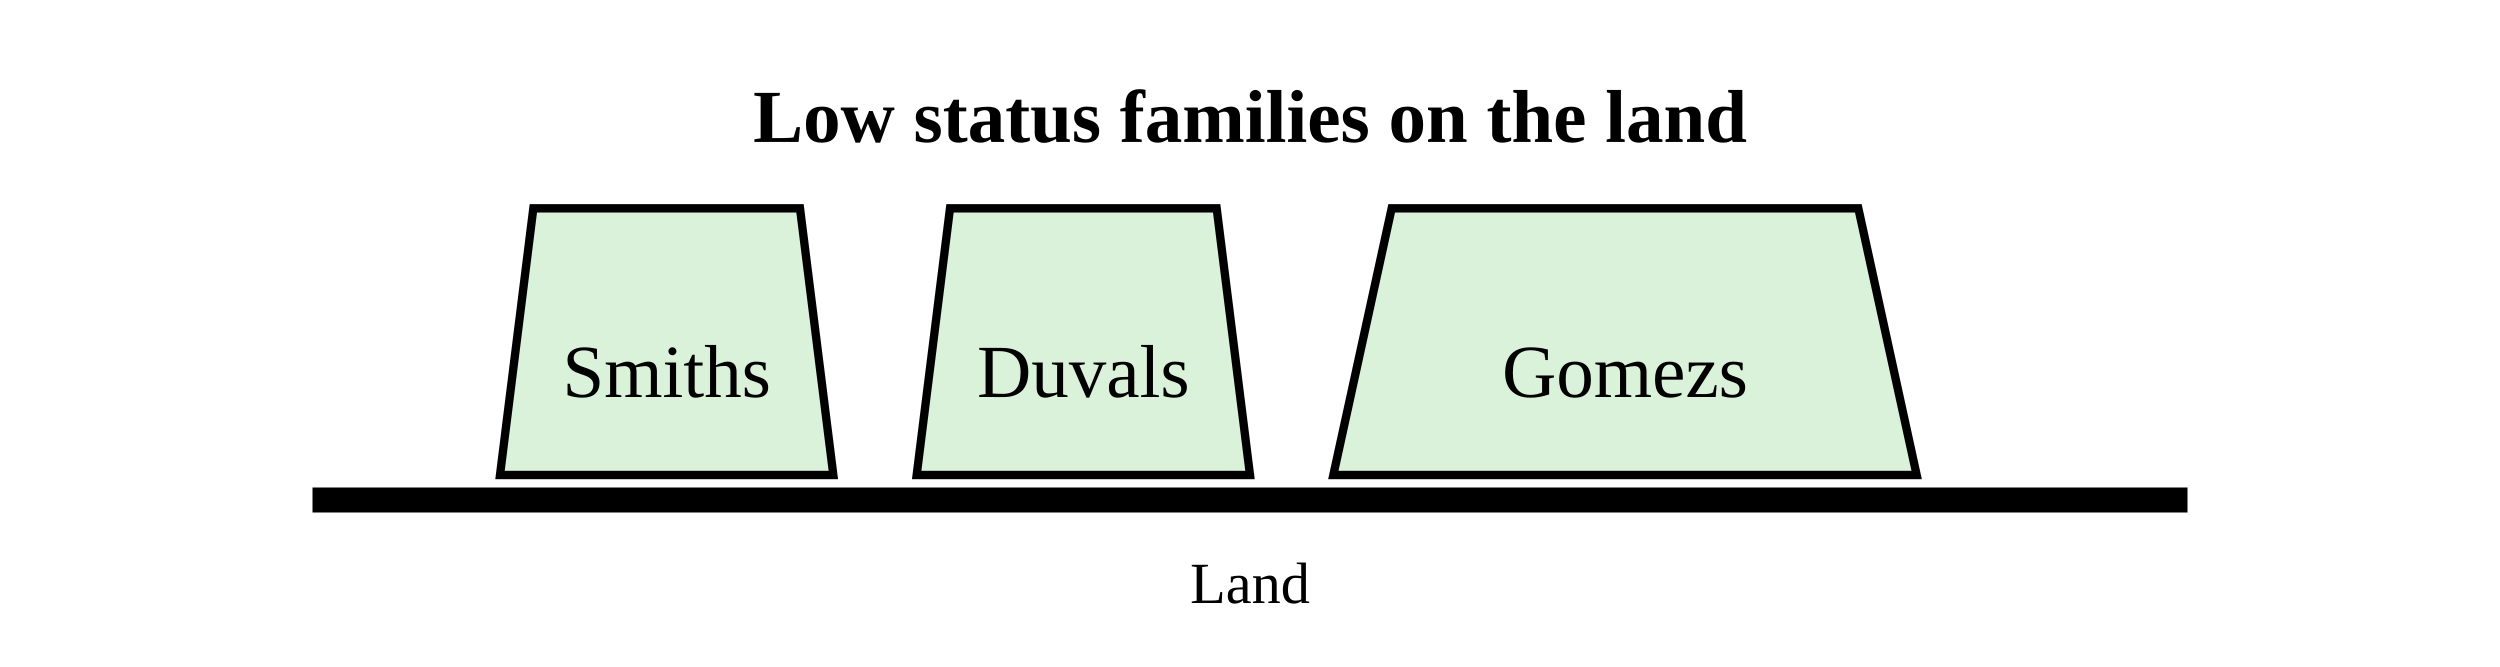
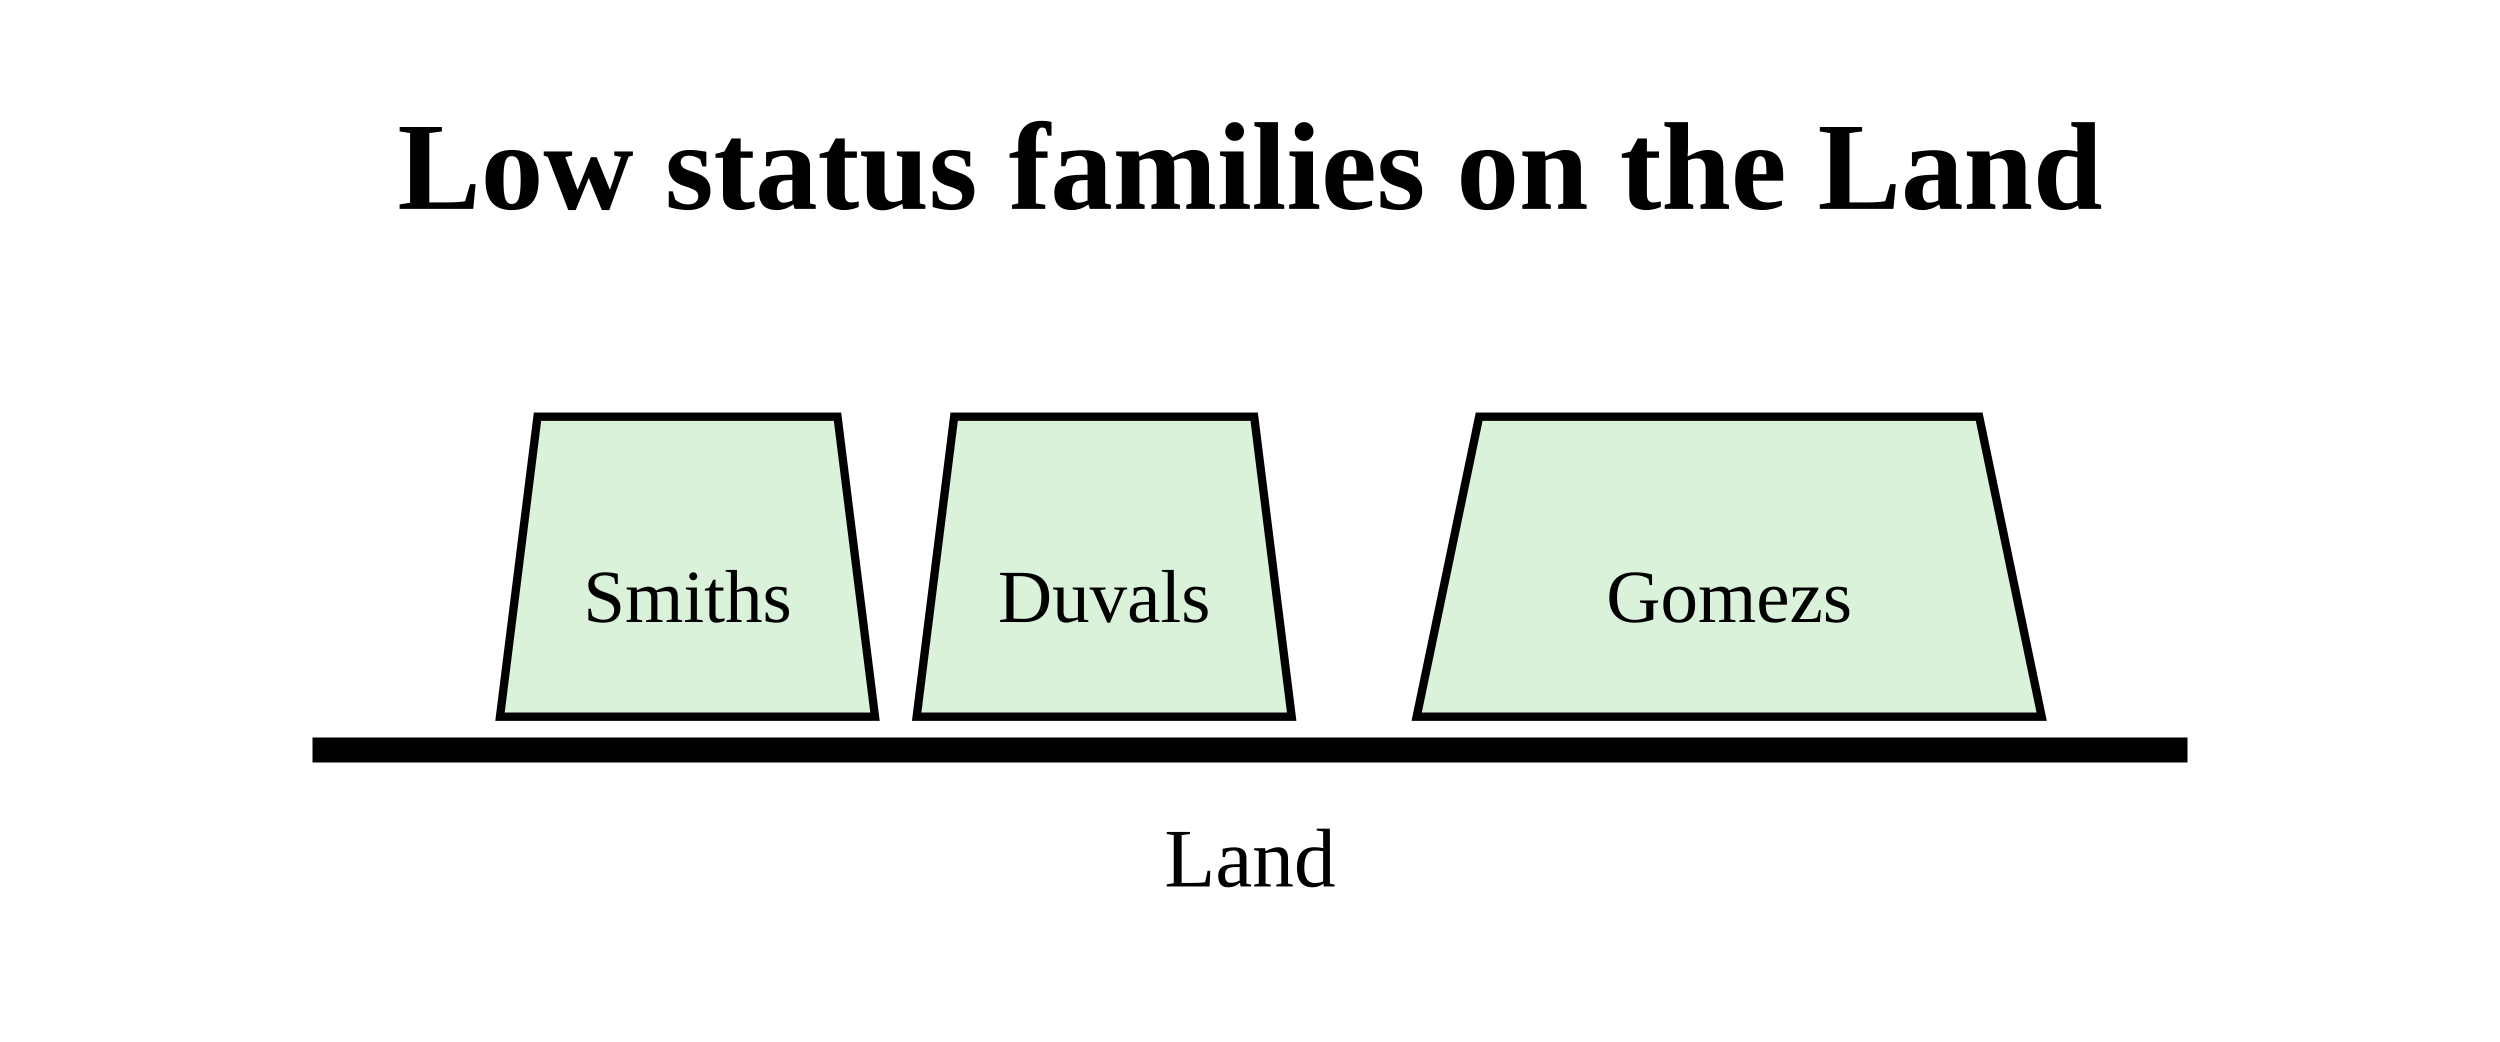
- <svg xmlns="http://www.w3.org/2000/svg" width="600" height="160" viewBox="0 0 600 160">
+ <svg xmlns="http://www.w3.org/2000/svg" width="600" height="250" viewBox="0 0 600 250">
  <defs>
</defs>
  <rect x="0" y="0" width="800" height="600" fill="white" />
-   <path d="M128.0,50 L192.0,50 L200,114.0 L120,114.0 Z" fill="#D9F2D9" stroke="black" stroke-width="2" />
-   <text x="160.0" y="89.2" font-size="18" fill="black" text-anchor="middle" dominant-baseline="central">Smiths</text>
-   <path d="M228.0,50 L292.0,50 L300,114.0 L220,114.0 Z" fill="#D9F2D9" stroke="black" stroke-width="2" />
-   <text x="260.0" y="89.2" font-size="18" fill="black" text-anchor="middle" dominant-baseline="central">Duvals</text>
-   <path d="M334.0,50 L446.0,50 L460,114 L320,114 Z" fill="#D9F2D9" stroke="black" stroke-width="2" />
-   <text x="390.0" y="89.2" font-size="18" fill="black" text-anchor="middle" dominant-baseline="central">Gomezs</text>
-   <text x="300.0" y="28" font-size="18" fill="black" font-weight="bold" text-anchor="middle" dominant-baseline="central">Low status families on the land</text>
-   <path d="M75,120 L525,120" stroke="black" stroke-width="6" />
-   <text x="300.0" y="140" font-size="14" text-anchor="middle" dominant-baseline="central">Land</text>
+   <path d="M129.0,100 L201.0,100 L210,172.0 L120,172.0 Z" fill="#D9F2D9" stroke="black" stroke-width="2" />
+   <text x="165.0" y="143.2" font-size="18" fill="black" text-anchor="middle" dominant-baseline="central">Smiths</text>
+   <path d="M229.0,100 L301.0,100 L310,172.0 L220,172.0 Z" fill="#D9F2D9" stroke="black" stroke-width="2" />
+   <text x="265.0" y="143.2" font-size="18" fill="black" text-anchor="middle" dominant-baseline="central">Duvals</text>
+   <path d="M355.0,100 L475.0,100 L490,172 L340,172 Z" fill="#D9F2D9" stroke="black" stroke-width="2" />
+   <text x="415.0" y="143.2" font-size="18" fill="black" text-anchor="middle" dominant-baseline="central">Gomezs</text>
+   <text x="300.0" y="40" font-size="30" fill="black" font-weight="bold" text-anchor="middle" dominant-baseline="central">Low status families on the Land</text>
+   <path d="M75,180 L525,180" stroke="black" stroke-width="6" />
+   <text x="300.0" y="206" font-size="20" text-anchor="middle" dominant-baseline="central">Land</text>
</svg>
